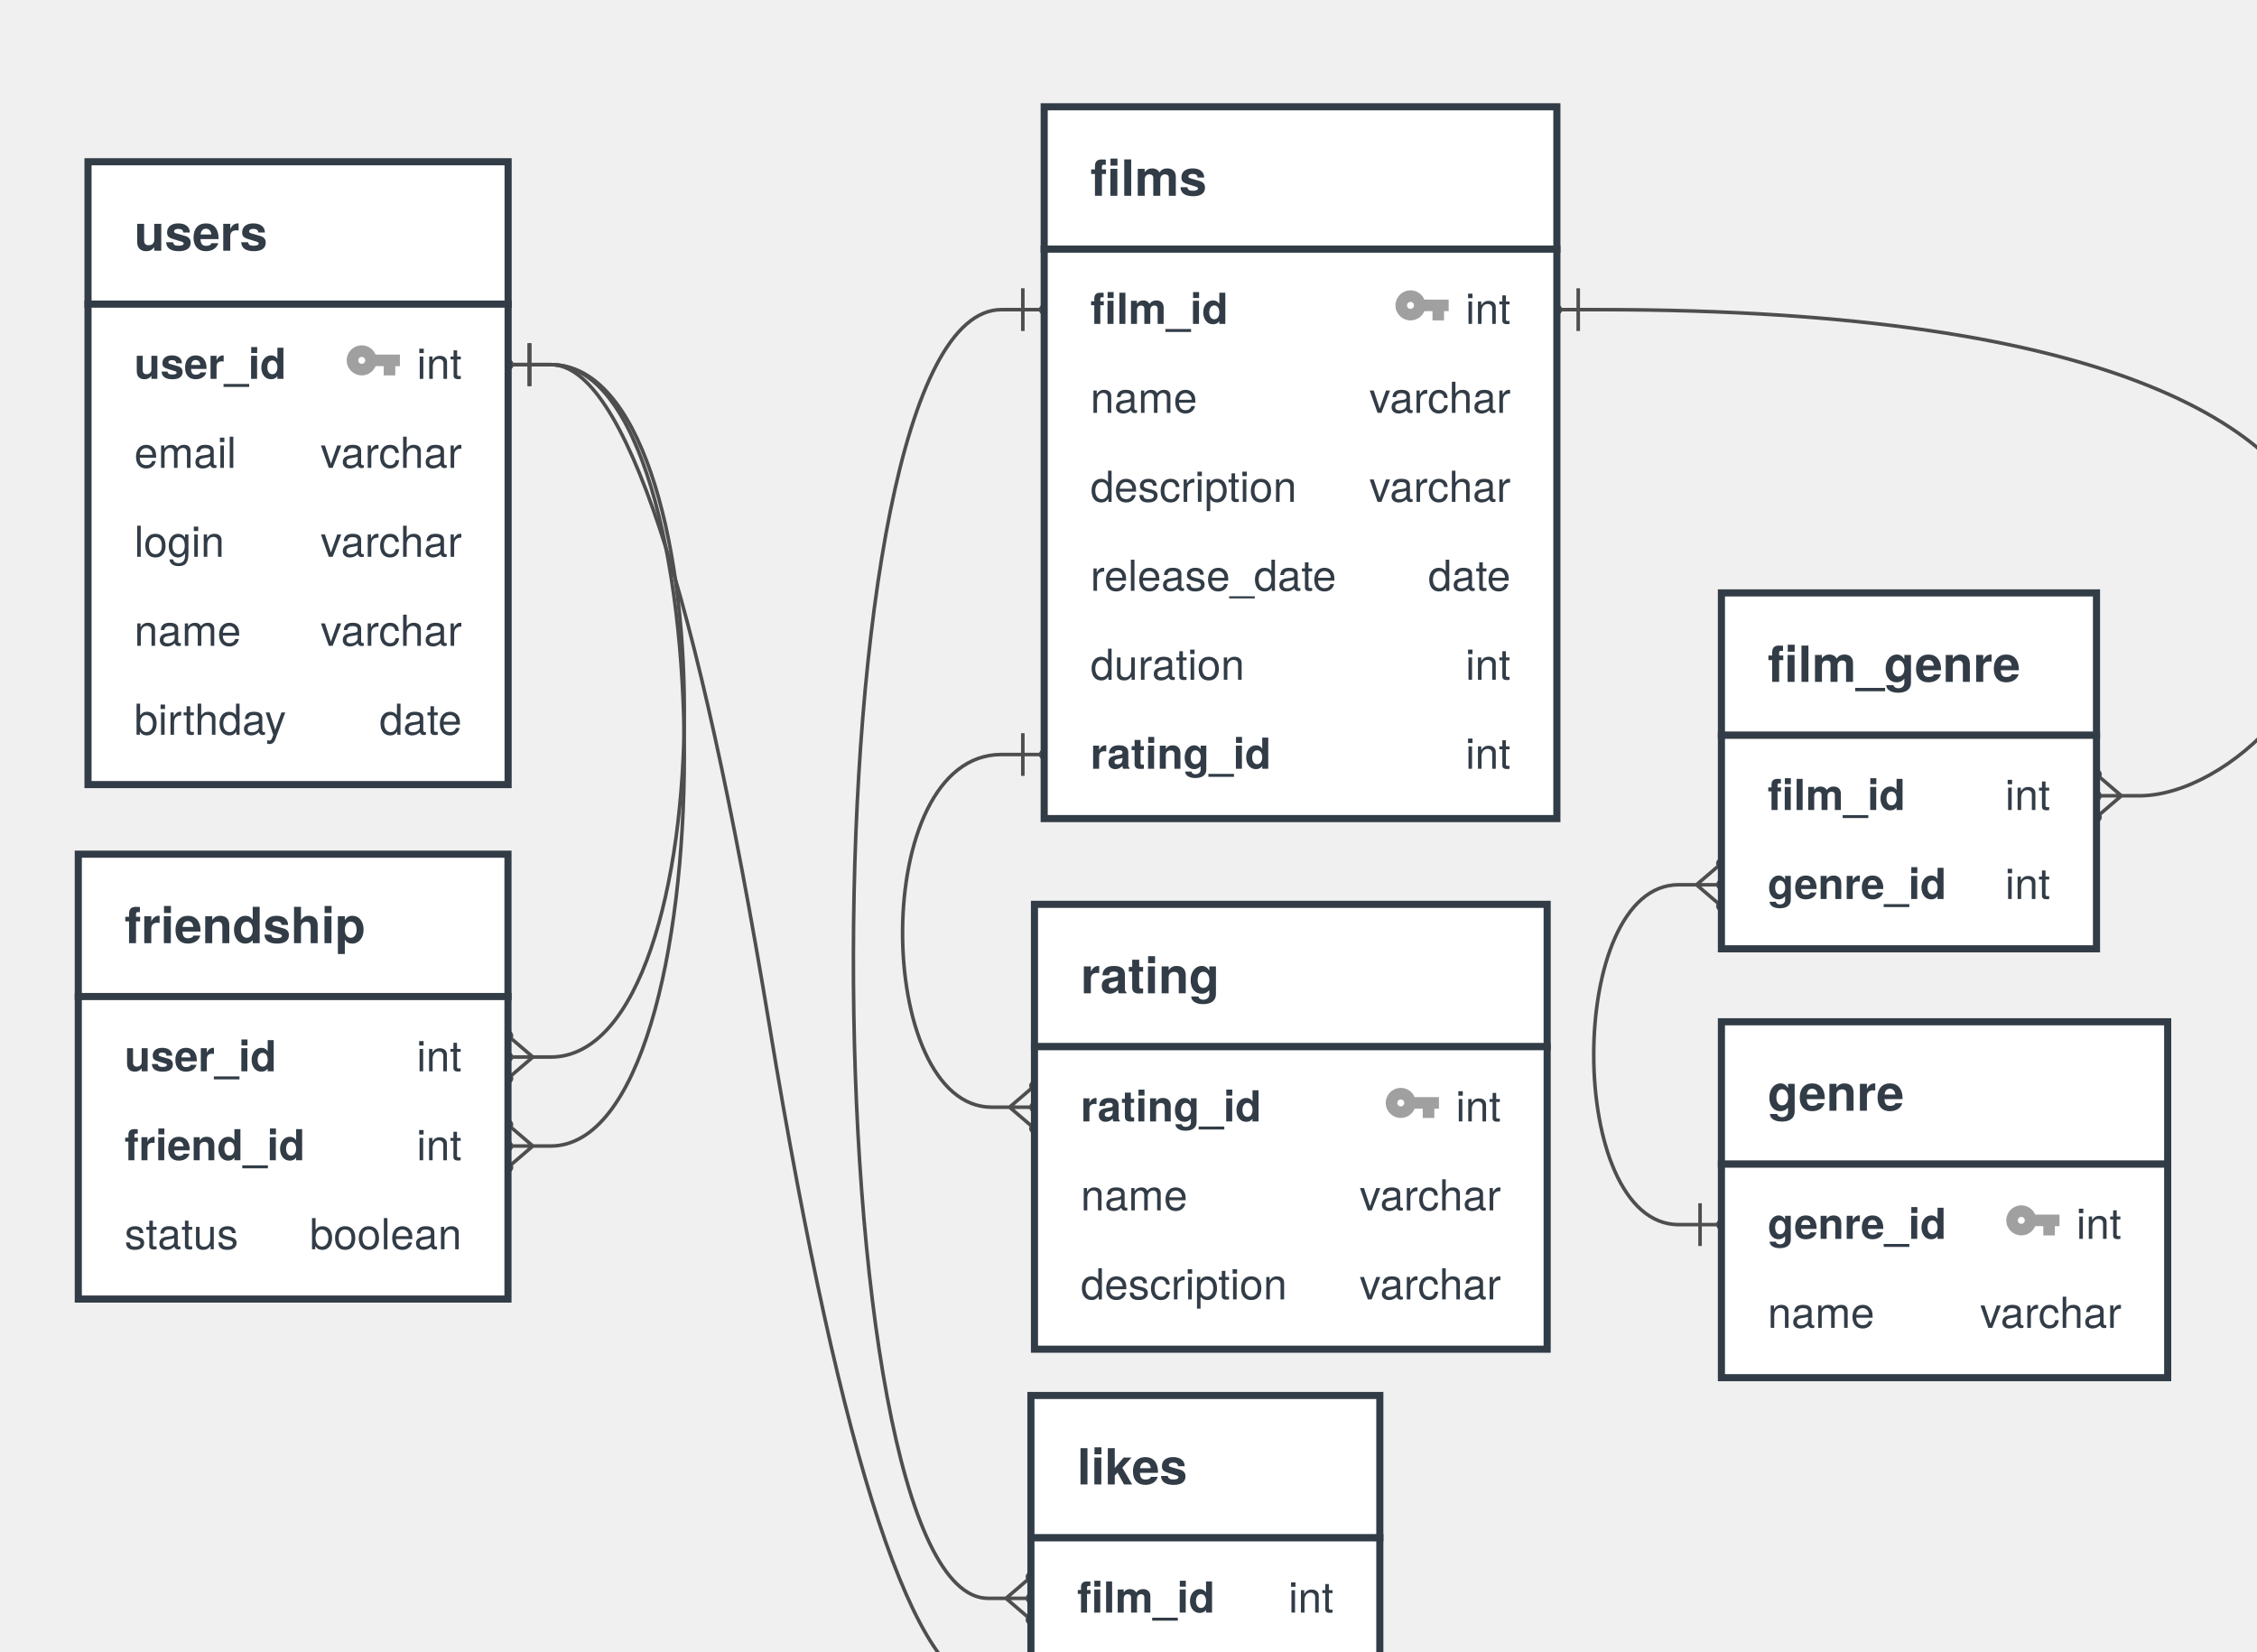
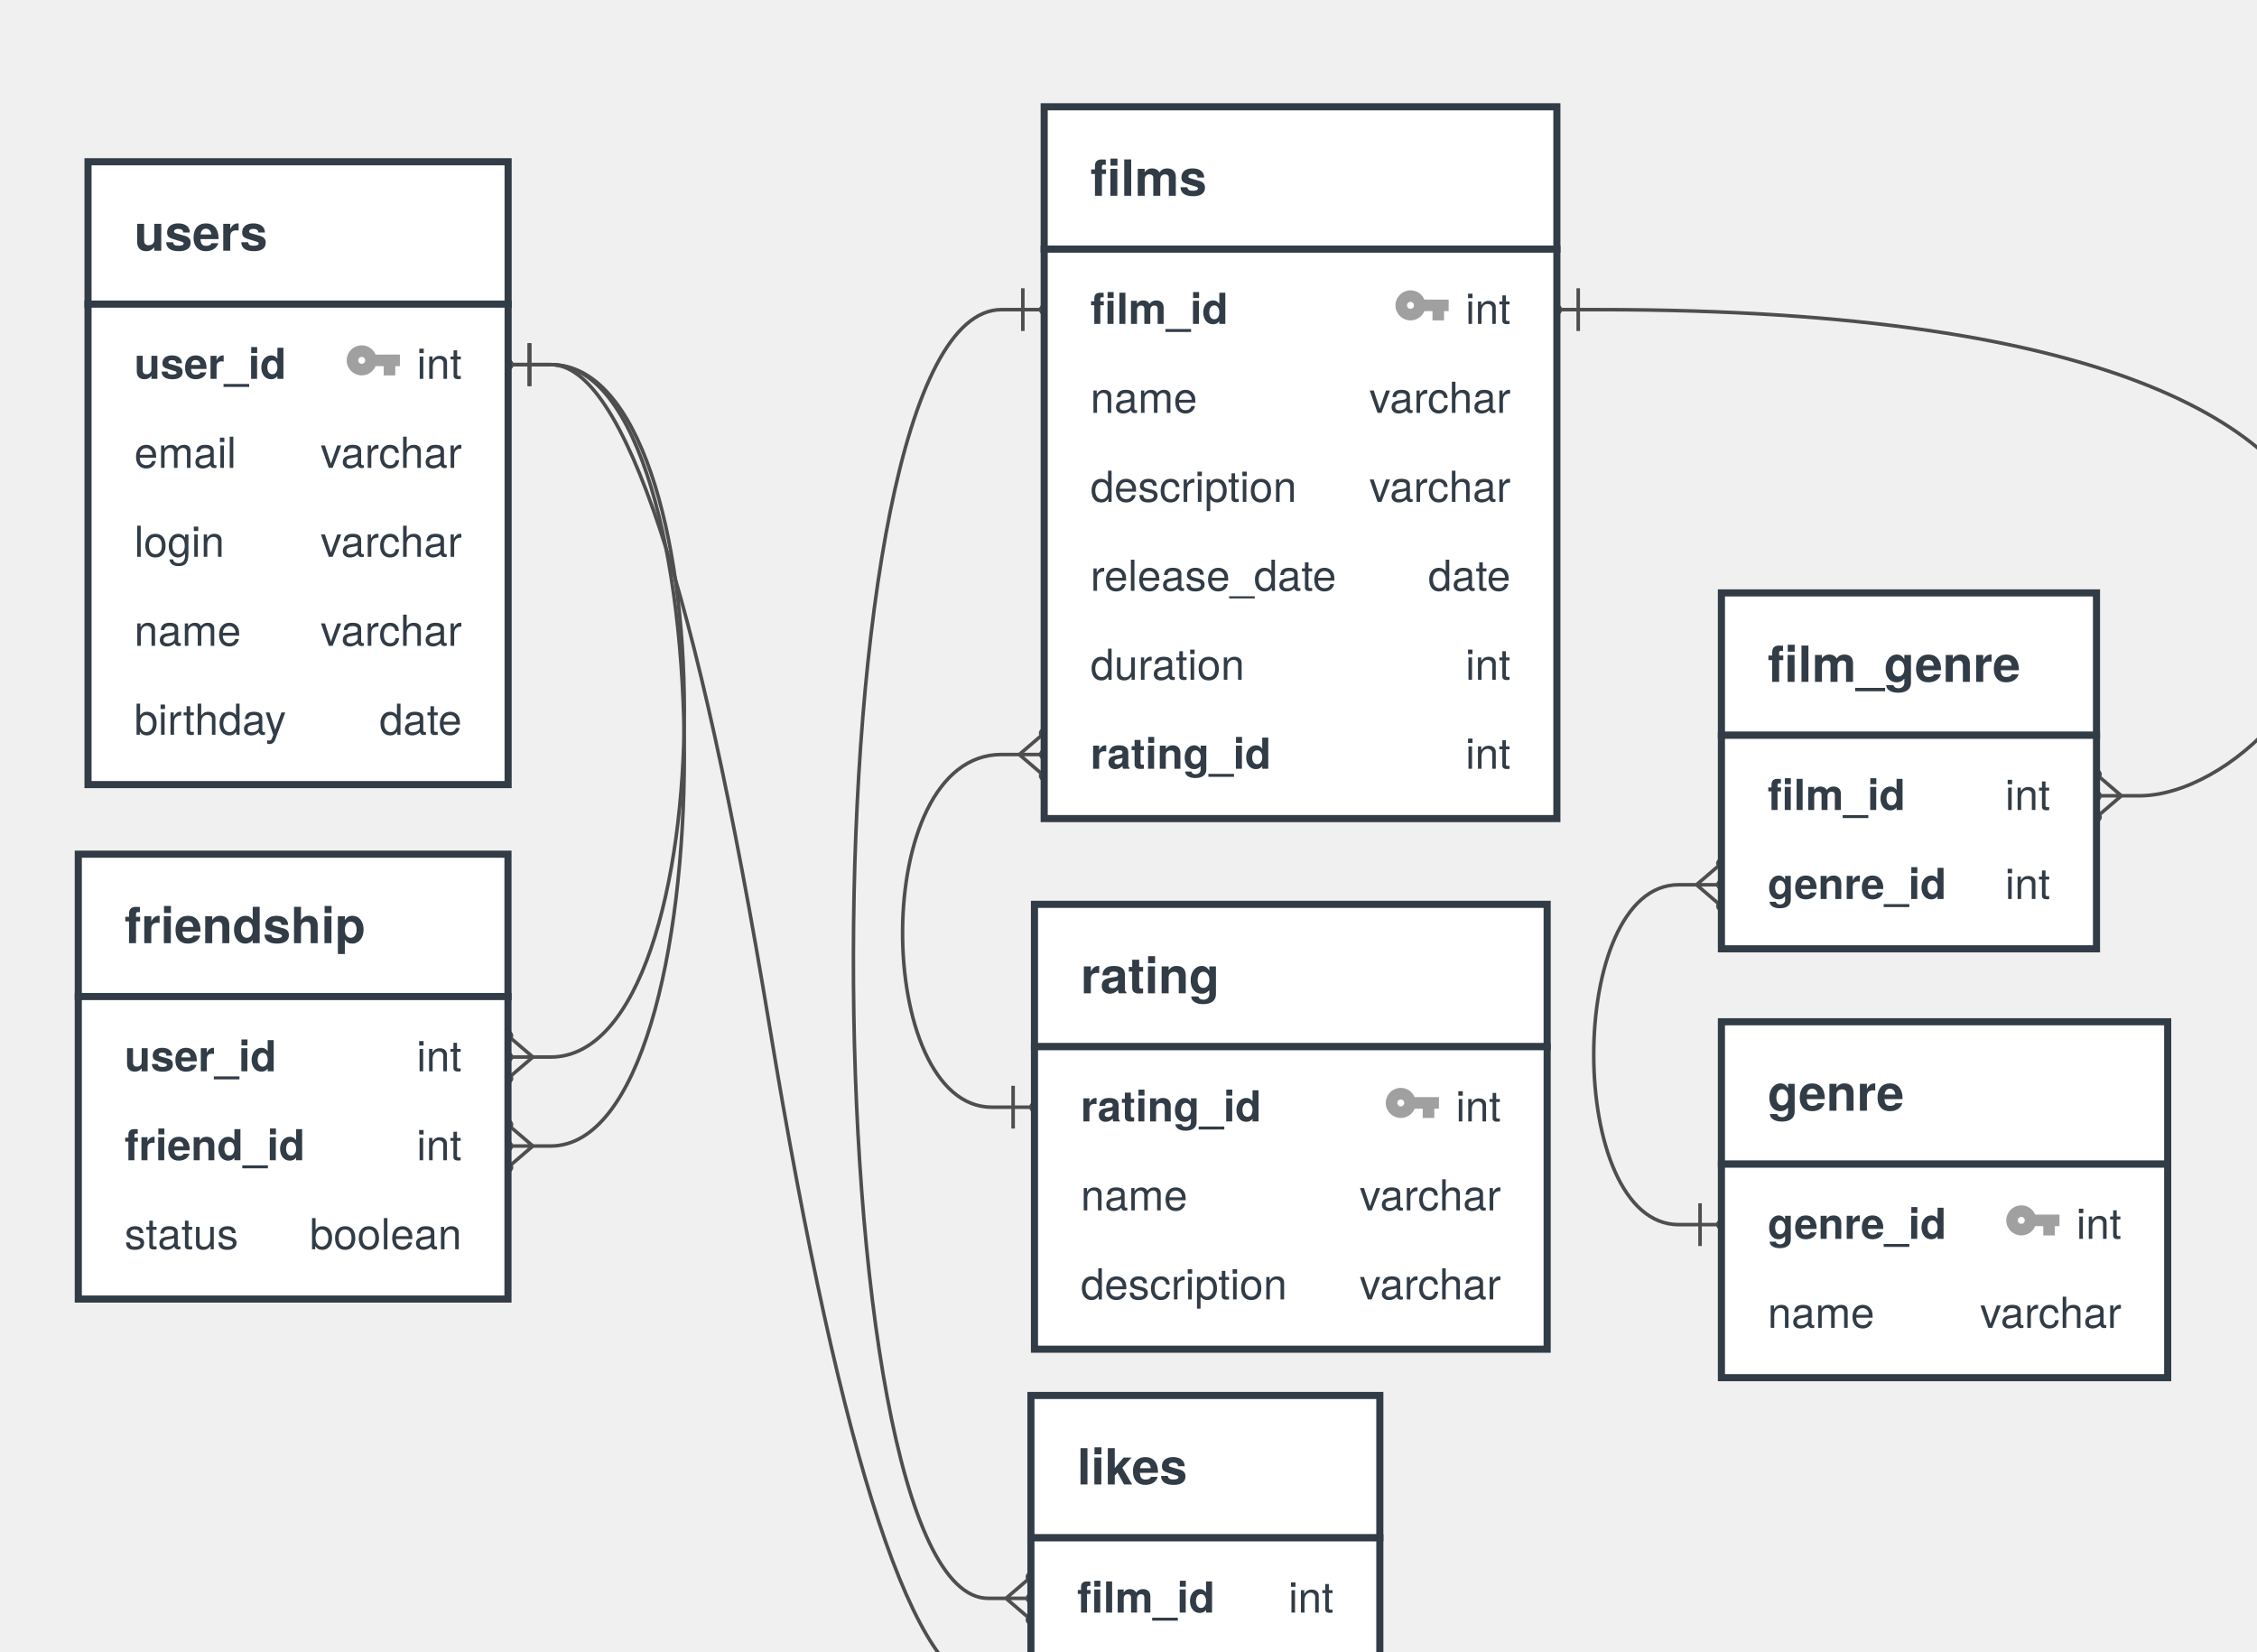
<svg xmlns="http://www.w3.org/2000/svg" class="diagram-root" style="background: white">
  <style>.diagram-root { font-family: "Helvetica Neue", sans-serif; font-size: 12px; } .t { overflow: visible; } .t-bg
        { y: 40; fill: white; stroke: #323c46; stroke-width: 2; } .th { fill: white; stroke: #323c46; stroke-width: 2; }
        .tht { fill: #323c46; font-size: 14px; font-weight: bold; } .tf { fill: #323c46; overflow: visible; } .tf.pk {
        fill: #323c46; font-weight: bold; } .tf.fk { font-weight: bold; } .ty { fill: #323c46; font-weight: normal;
        text-anchor: end; } .r { fill: transparent; stroke: #4e4e4e; stroke-width: 1; } .l { stroke: 1; } .i { fill:
        #a0a0a0; stroke: #a0a0a0; } .i.ix { fill: #a0a0a0; stroke: #000; } .fa { fill: transparent; overflow: visible; }
        .fa .bg.hover { fill: #f3f3f3; } .c { cy: 12; r: 4; stroke: #424242; fill: #424242; } .hr { fill: transparent;
        stroke: #323c46; stroke-opacity: 0.035; stroke-width: 13; } .dc { stroke: #fa5a3c; fill: #fa5a3c; } .x { stroke:
        white; stroke-width: 1; } .hl .th { fill: #323c46; } .hl .tht { fill: white; } .fhl .bg { fill: #efefef; } .fhls
        .bg { } .r.hl { stroke: black; } .dim { opacity: 0.25; }
    </style>
  <g class="drawing-wrapper" transform="translate(-84.36364, 9.090909) scale(1,1)">
    <g class="rs">
      <path d="M 227.08 287.91 m -1, 0 a 1,1 0 1,0 2,0 a 1,1 0 1,0 -2,0 M 227.08 287.91 m -0.5, 0 a 0.5,0.5 0 1,0 1,0 a 0.5,0.5 0 1,0 -1,0  M227.08 287.91 L227.08 287.91 239.08 287.91 M 227.08 293.91 m -1, 0 a 1,1 0 1,0 2,0 a 1,1 0 1,0 -2,0 M 227.08 293.91 m -0.5, 0 a 0.5,0.5 0 1,0 1,0 a 0.5,0.5 0 1,0 -1,0  M227.08 293.91 L227.08 293.91 234.08 287.91 227.08 281.91 M 227.08 281.91 m -1, 0 a 1,1 0 1,0 2,0 a 1,1 0 1,0 -2,0 M 227.08 281.91 m -0.5, 0 a 0.5,0.5 0 1,0 1,0 a 0.5,0.5 0 1,0 -1,0  M239.08 287.91 C 289.144 287.91, 289.12 93.36, 239.12 93.36 M 227.12 93.36 m -1, 0 a 1,1 0 1,0 2,0 a 1,1 0 1,0 -2,0 M 227.12 93.36 m -0.5, 0 a 0.5,0.5 0 1,0 1,0 a 0.5,0.5 0 1,0 -1,0  M227.12 93.36 L227.12 93.36 239.12 93.36 M233.12 99.36 L233.12 99.36 233.12 87.36" id="h3750219334" class="r" />
      <path d="M 227.08 312.91 m -1, 0 a 1,1 0 1,0 2,0 a 1,1 0 1,0 -2,0 M 227.08 312.91 m -0.5, 0 a 0.5,0.5 0 1,0 1,0 a 0.5,0.5 0 1,0 -1,0  M227.08 312.91 L227.08 312.91 239.08 312.91 M 227.08 318.91 m -1, 0 a 1,1 0 1,0 2,0 a 1,1 0 1,0 -2,0 M 227.08 318.91 m -0.5, 0 a 0.5,0.5 0 1,0 1,0 a 0.5,0.5 0 1,0 -1,0  M227.08 318.91 L227.08 318.91 234.08 312.91 227.08 306.91 M 227.08 306.91 m -1, 0 a 1,1 0 1,0 2,0 a 1,1 0 1,0 -2,0 M 227.08 306.91 m -0.5, 0 a 0.5,0.5 0 1,0 1,0 a 0.5,0.5 0 1,0 -1,0  M239.08 312.91 C 289.144 312.91, 289.12 93.36, 239.12 93.36 M 227.12 93.36 m -1, 0 a 1,1 0 1,0 2,0 a 1,1 0 1,0 -2,0 M 227.12 93.36 m -0.5, 0 a 0.5,0.5 0 1,0 1,0 a 0.5,0.5 0 1,0 -1,0  M227.12 93.36 L227.12 93.36 239.12 93.36 M233.12 99.36 L233.12 99.36 233.12 87.36" id="h3773101666" class="r" />
-       <path d="M 375 302 m -1, 0 a 1,1 0 1,0 2,0 a 1,1 0 1,0 -2,0 M 375 302 m -0.5, 0 a 0.5,0.5 0 1,0 1,0 a 0.5,0.5 0 1,0 -1,0  M375 302 L375 302 363 302 M 375 308 m -1, 0 a 1,1 0 1,0 2,0 a 1,1 0 1,0 -2,0 M 375 308 m -0.5, 0 a 0.5,0.5 0 1,0 1,0 a 0.5,0.5 0 1,0 -1,0  M375 308 L375 308 368 302 375 296 M 375 296 m -1, 0 a 1,1 0 1,0 2,0 a 1,1 0 1,0 -2,0 M 375 296 m -0.5, 0 a 0.5,0.5 0 1,0 1,0 a 0.5,0.5 0 1,0 -1,0  M363 302 C 329.957 302, 328.319 202.91, 365.73 202.91 M 377.73 202.91 m -1, 0 a 1,1 0 1,0 2,0 a 1,1 0 1,0 -2,0 M 377.73 202.91 m -0.5, 0 a 0.5,0.5 0 1,0 1,0 a 0.5,0.5 0 1,0 -1,0  M377.73 202.91 L377.73 202.91 365.73 202.91 M371.73 208.91 L371.73 208.91 371.73 196.91" id="h1737456162" class="r" />
+       <path d="M 377.73 202.91 m -1, 0 a 1,1 0 1,0 2,0 a 1,1 0 1,0 -2,0 M 377.73 202.91 m -0.5, 0 a 0.5,0.5 0 1,0 1,0 a 0.5,0.5 0 1,0 -1,0  M377.73 202.91 L377.73 202.91 365.73 202.91 M 377.73 208.91 m -1, 0 a 1,1 0 1,0 2,0 a 1,1 0 1,0 -2,0 M 377.73 208.91 m -0.5, 0 a 0.5,0.5 0 1,0 1,0 a 0.5,0.5 0 1,0 -1,0  M377.73 208.91 L377.73 208.91 370.73 202.91 377.73 196.91 M 377.73 196.91 m -1, 0 a 1,1 0 1,0 2,0 a 1,1 0 1,0 -2,0 M 377.73 196.91 m -0.5, 0 a 0.5,0.5 0 1,0 1,0 a 0.5,0.5 0 1,0 -1,0  M365.73 202.91 C 328.319 202.91, 329.957 302, 363 302 M 375 302 m -1, 0 a 1,1 0 1,0 2,0 a 1,1 0 1,0 -2,0 M 375 302 m -0.5, 0 a 0.5,0.5 0 1,0 1,0 a 0.5,0.5 0 1,0 -1,0  M375 302 L375 302 363 302 M369 308 L369 308 369 296" id="h3074596503" class="r" />
      <path d="M 673.38 214.5 m -1, 0 a 1,1 0 1,0 2,0 a 1,1 0 1,0 -2,0 M 673.38 214.5 m -0.5, 0 a 0.5,0.5 0 1,0 1,0 a 0.5,0.5 0 1,0 -1,0  M673.38 214.5 L673.38 214.5 685.38 214.5 M 673.38 220.5 m -1, 0 a 1,1 0 1,0 2,0 a 1,1 0 1,0 -2,0 M 673.38 220.5 m -0.5, 0 a 0.5,0.5 0 1,0 1,0 a 0.5,0.5 0 1,0 -1,0  M673.38 220.5 L673.38 220.5 680.38 214.5 673.38 208.5 M 673.38 208.5 m -1, 0 a 1,1 0 1,0 2,0 a 1,1 0 1,0 -2,0 M 673.38 208.5 m -0.5, 0 a 0.5,0.5 0 1,0 1,0 a 0.5,0.5 0 1,0 -1,0  M685.38 214.5 C 735.38 214.5, 826.346 77.91, 533.77 77.91 M 521.77 77.91 m -1, 0 a 1,1 0 1,0 2,0 a 1,1 0 1,0 -2,0 M 521.77 77.91 m -0.5, 0 a 0.5,0.5 0 1,0 1,0 a 0.5,0.5 0 1,0 -1,0  M521.77 77.91 L521.77 77.91 533.77 77.91 M527.77 83.91 L527.77 83.91 527.77 71.91" id="h1872362696" class="r" />
      <path d="M 568 239.5 m -1, 0 a 1,1 0 1,0 2,0 a 1,1 0 1,0 -2,0 M 568 239.5 m -0.5, 0 a 0.5,0.5 0 1,0 1,0 a 0.5,0.5 0 1,0 -1,0  M568 239.5 L568 239.5 556 239.5 M 568 245.5 m -1, 0 a 1,1 0 1,0 2,0 a 1,1 0 1,0 -2,0 M 568 245.5 m -0.5, 0 a 0.5,0.5 0 1,0 1,0 a 0.5,0.5 0 1,0 -1,0  M568 245.5 L568 245.5 561 239.5 568 233.5 M 568 233.5 m -1, 0 a 1,1 0 1,0 2,0 a 1,1 0 1,0 -2,0 M 568 233.5 m -0.5, 0 a 0.5,0.5 0 1,0 1,0 a 0.5,0.5 0 1,0 -1,0  M556 239.5 C 524.167 239.5, 524.167 335, 556 335 M 568 335 m -1, 0 a 1,1 0 1,0 2,0 a 1,1 0 1,0 -2,0 M 568 335 m -0.5, 0 a 0.5,0.5 0 1,0 1,0 a 0.5,0.5 0 1,0 -1,0  M568 335 L568 335 556 335 M562 341 L562 341 562 329" id="h515368828" class="r" />
      <path d="M 374 440 m -1, 0 a 1,1 0 1,0 2,0 a 1,1 0 1,0 -2,0 M 374 440 m -0.5, 0 a 0.5,0.5 0 1,0 1,0 a 0.5,0.5 0 1,0 -1,0  M374 440 L374 440 362 440 M 374 446 m -1, 0 a 1,1 0 1,0 2,0 a 1,1 0 1,0 -2,0 M 374 446 m -0.5, 0 a 0.5,0.5 0 1,0 1,0 a 0.5,0.5 0 1,0 -1,0  M374 446 L374 446 367 440 374 434 M 374 434 m -1, 0 a 1,1 0 1,0 2,0 a 1,1 0 1,0 -2,0 M 374 434 m -0.5, 0 a 0.5,0.5 0 1,0 1,0 a 0.5,0.5 0 1,0 -1,0  M362 440 C 312 440, 309.762 77.91, 365.73 77.91 M 377.73 77.91 m -1, 0 a 1,1 0 1,0 2,0 a 1,1 0 1,0 -2,0 M 377.73 77.91 m -0.5, 0 a 0.5,0.5 0 1,0 1,0 a 0.5,0.5 0 1,0 -1,0  M377.73 77.91 L377.73 77.91 365.73 77.91 M371.73 83.91 L371.73 83.91 371.73 71.91" id="h3355356883" class="r" />
      <path d="M 374 465 m -1, 0 a 1,1 0 1,0 2,0 a 1,1 0 1,0 -2,0 M 374 465 m -0.5, 0 a 0.5,0.5 0 1,0 1,0 a 0.5,0.5 0 1,0 -1,0  M374 465 L374 465 362 465 M 374 471 m -1, 0 a 1,1 0 1,0 2,0 a 1,1 0 1,0 -2,0 M 374 471 m -0.5, 0 a 0.5,0.5 0 1,0 1,0 a 0.5,0.5 0 1,0 -1,0  M374 471 L374 471 367 465 374 459 M 374 459 m -1, 0 a 1,1 0 1,0 2,0 a 1,1 0 1,0 -2,0 M 374 459 m -0.5, 0 a 0.5,0.5 0 1,0 1,0 a 0.5,0.5 0 1,0 -1,0  M362 465 Q 331.28 465, 300.56 279.18 T 239.12 93.36 M 227.12 93.36 m -1, 0 a 1,1 0 1,0 2,0 a 1,1 0 1,0 -2,0 M 227.12 93.36 m -0.5, 0 a 0.5,0.5 0 1,0 1,0 a 0.5,0.5 0 1,0 -1,0  M227.12 93.36 L227.12 93.36 239.12 93.36 M233.12 99.36 L233.12 99.36 233.12 87.36" id="h3860441800" class="r" />
    </g>
    <g class="hrs" />
    <g class="ts">
      <svg width="118.03" height="175" x="109.09" y="36.36" id="h2948373614" class="t">
        <rect height="40" width="118.03" class="th" />
        <text x="13" y="25" class="tht">users</text>
        <rect height="135" width="118.03" class="t-bg" />
        <text x="13" y="61" class="tf pk">user_id
                    <tspan x="105.03" class="ty">int</tspan>
        </text>
        <path d="M7,14A2,2 0 0,1 5,12A2,2 0 0,1 7,10A2,2 0 0,1 9,12A2,2 0 0,1 7,14M12.65,10C11.83,7.67 9.61,6 7, 6A6, 6 0 0, 0 1, 12A6, 6 0 0, 0 7, 18C9.61, 18 11.83, 16.33 12.65, 14H17V18H21V14H23V10H12.65Z" class="i pk" transform="translate(72.35617, 48) scale(0.65)" />
        <text x="13" y="86" class="tf">email
                    <tspan x="105.03" class="ty">varchar</tspan>
        </text>
        <text x="13" y="111" class="tf">login
                    <tspan x="105.03" class="ty">varchar</tspan>
        </text>
        <text x="13" y="136" class="tf">name
                    <tspan x="105.03" class="ty">varchar</tspan>
        </text>
        <text x="13" y="161" class="tf">birthday
                    <tspan x="105.03" class="ty">date</tspan>
        </text>
      </svg>
      <svg width="120.72" height="125" x="106.36" y="230.91" id="h1476665440" class="t">
        <rect height="40" width="120.72" class="th" />
        <text x="13" y="25" class="tht">friendship</text>
        <rect height="85" width="120.72" class="t-bg" />
        <text x="13" y="61" class="tf fk">user_id
                    <tspan x="107.72" class="ty">int</tspan>
        </text>
        <text x="13" y="86" class="tf fk">friend_id
                    <tspan x="107.72" class="ty">int</tspan>
        </text>
        <text x="13" y="111" class="tf">status
                    <tspan x="107.72" class="ty">boolean</tspan>
        </text>
      </svg>
      <svg width="144.04" height="200" x="377.73" y="20.91" id="h907613820" class="t">
        <rect height="40" width="144.04" class="th" />
        <text x="13" y="25" class="tht">films</text>
        <rect height="160" width="144.04" class="t-bg" />
        <text x="13" y="61" class="tf pk">film_id
                    <tspan x="131.04" class="ty">int</tspan>
        </text>
        <path d="M7,14A2,2 0 0,1 5,12A2,2 0 0,1 7,10A2,2 0 0,1 9,12A2,2 0 0,1 7,14M12.65,10C11.83,7.67 9.61,6 7, 6A6, 6 0 0, 0 1, 12A6, 6 0 0, 0 7, 18C9.61, 18 11.83, 16.33 12.65, 14H17V18H21V14H23V10H12.65Z" class="i pk" transform="translate(98.36617, 48) scale(0.65)" />
        <text x="13" y="86" class="tf">name
                    <tspan x="131.04" class="ty">varchar</tspan>
        </text>
        <text x="13" y="111" class="tf">description
                    <tspan x="131.04" class="ty">varchar</tspan>
        </text>
        <text x="13" y="136" class="tf">release_date
                    <tspan x="131.04" class="ty">date</tspan>
        </text>
        <text x="13" y="161" class="tf">duration
                    <tspan x="131.04" class="ty">int</tspan>
        </text>
        <text x="13" y="186" class="tf fk">rating_id
                    <tspan x="131.04" class="ty">int</tspan>
        </text>
      </svg>
      <svg width="144.04" height="125" x="375" y="245" id="h2037942479" class="t">
        <rect height="40" width="144.04" class="th" />
        <text x="13" y="25" class="tht">rating</text>
        <rect height="85" width="144.04" class="t-bg" />
        <text x="13" y="61" class="tf pk">rating_id
                    <tspan x="131.04" class="ty">int</tspan>
        </text>
        <path d="M7,14A2,2 0 0,1 5,12A2,2 0 0,1 7,10A2,2 0 0,1 9,12A2,2 0 0,1 7,14M12.65,10C11.83,7.67 9.61,6 7, 6A6, 6 0 0, 0 1, 12A6, 6 0 0, 0 7, 18C9.61, 18 11.83, 16.33 12.65, 14H17V18H21V14H23V10H12.65Z" class="i pk" transform="translate(98.36617, 48) scale(0.65)" />
        <text x="13" y="86" class="tf">name
                    <tspan x="131.04" class="ty">varchar</tspan>
        </text>
        <text x="13" y="111" class="tf">description
                    <tspan x="131.04" class="ty">varchar</tspan>
        </text>
      </svg>
      <svg width="105.38" height="100" x="568" y="157.5" id="h1016190631" class="t">
        <rect height="40" width="105.38" class="th" />
        <text x="13" y="25" class="tht">film_genre</text>
        <rect height="60" width="105.38" class="t-bg" />
        <text x="13" y="61" class="tf fk">film_id
                    <tspan x="92.38" class="ty">int</tspan>
        </text>
        <text x="13" y="86" class="tf fk">genre_id
                    <tspan x="92.38" class="ty">int</tspan>
        </text>
      </svg>
      <svg width="125.38" height="100" x="568" y="278" id="h1304626560" class="t">
        <rect height="40" width="125.38" class="th" />
        <text x="13" y="25" class="tht">genre</text>
        <rect height="60" width="125.38" class="t-bg" />
        <text x="13" y="61" class="tf pk">genre_id
                    <tspan x="112.38" class="ty">int</tspan>
        </text>
        <path d="M7,14A2,2 0 0,1 5,12A2,2 0 0,1 7,10A2,2 0 0,1 9,12A2,2 0 0,1 7,14M12.65,10C11.83,7.67 9.61,6 7, 6A6, 6 0 0, 0 1, 12A6, 6 0 0, 0 7, 18C9.61, 18 11.83, 16.33 12.65, 14H17V18H21V14H23V10H12.65Z" class="i pk" transform="translate(79.70617, 48) scale(0.65)" />
        <text x="13" y="86" class="tf">name
                    <tspan x="112.38" class="ty">varchar</tspan>
        </text>
      </svg>
      <svg width="98.03" height="100" x="374" y="383" id="h1213380004" class="t">
        <rect height="40" width="98.03" class="th" />
        <text x="13" y="25" class="tht">likes</text>
        <rect height="60" width="98.03" class="t-bg" />
        <text x="13" y="61" class="tf fk">film_id
                    <tspan x="85.03" class="ty">int</tspan>
        </text>
        <text x="13" y="86" class="tf fk">user_id
                    <tspan x="85.03" class="ty">int</tspan>
        </text>
      </svg>
    </g>
  </g>
</svg>
